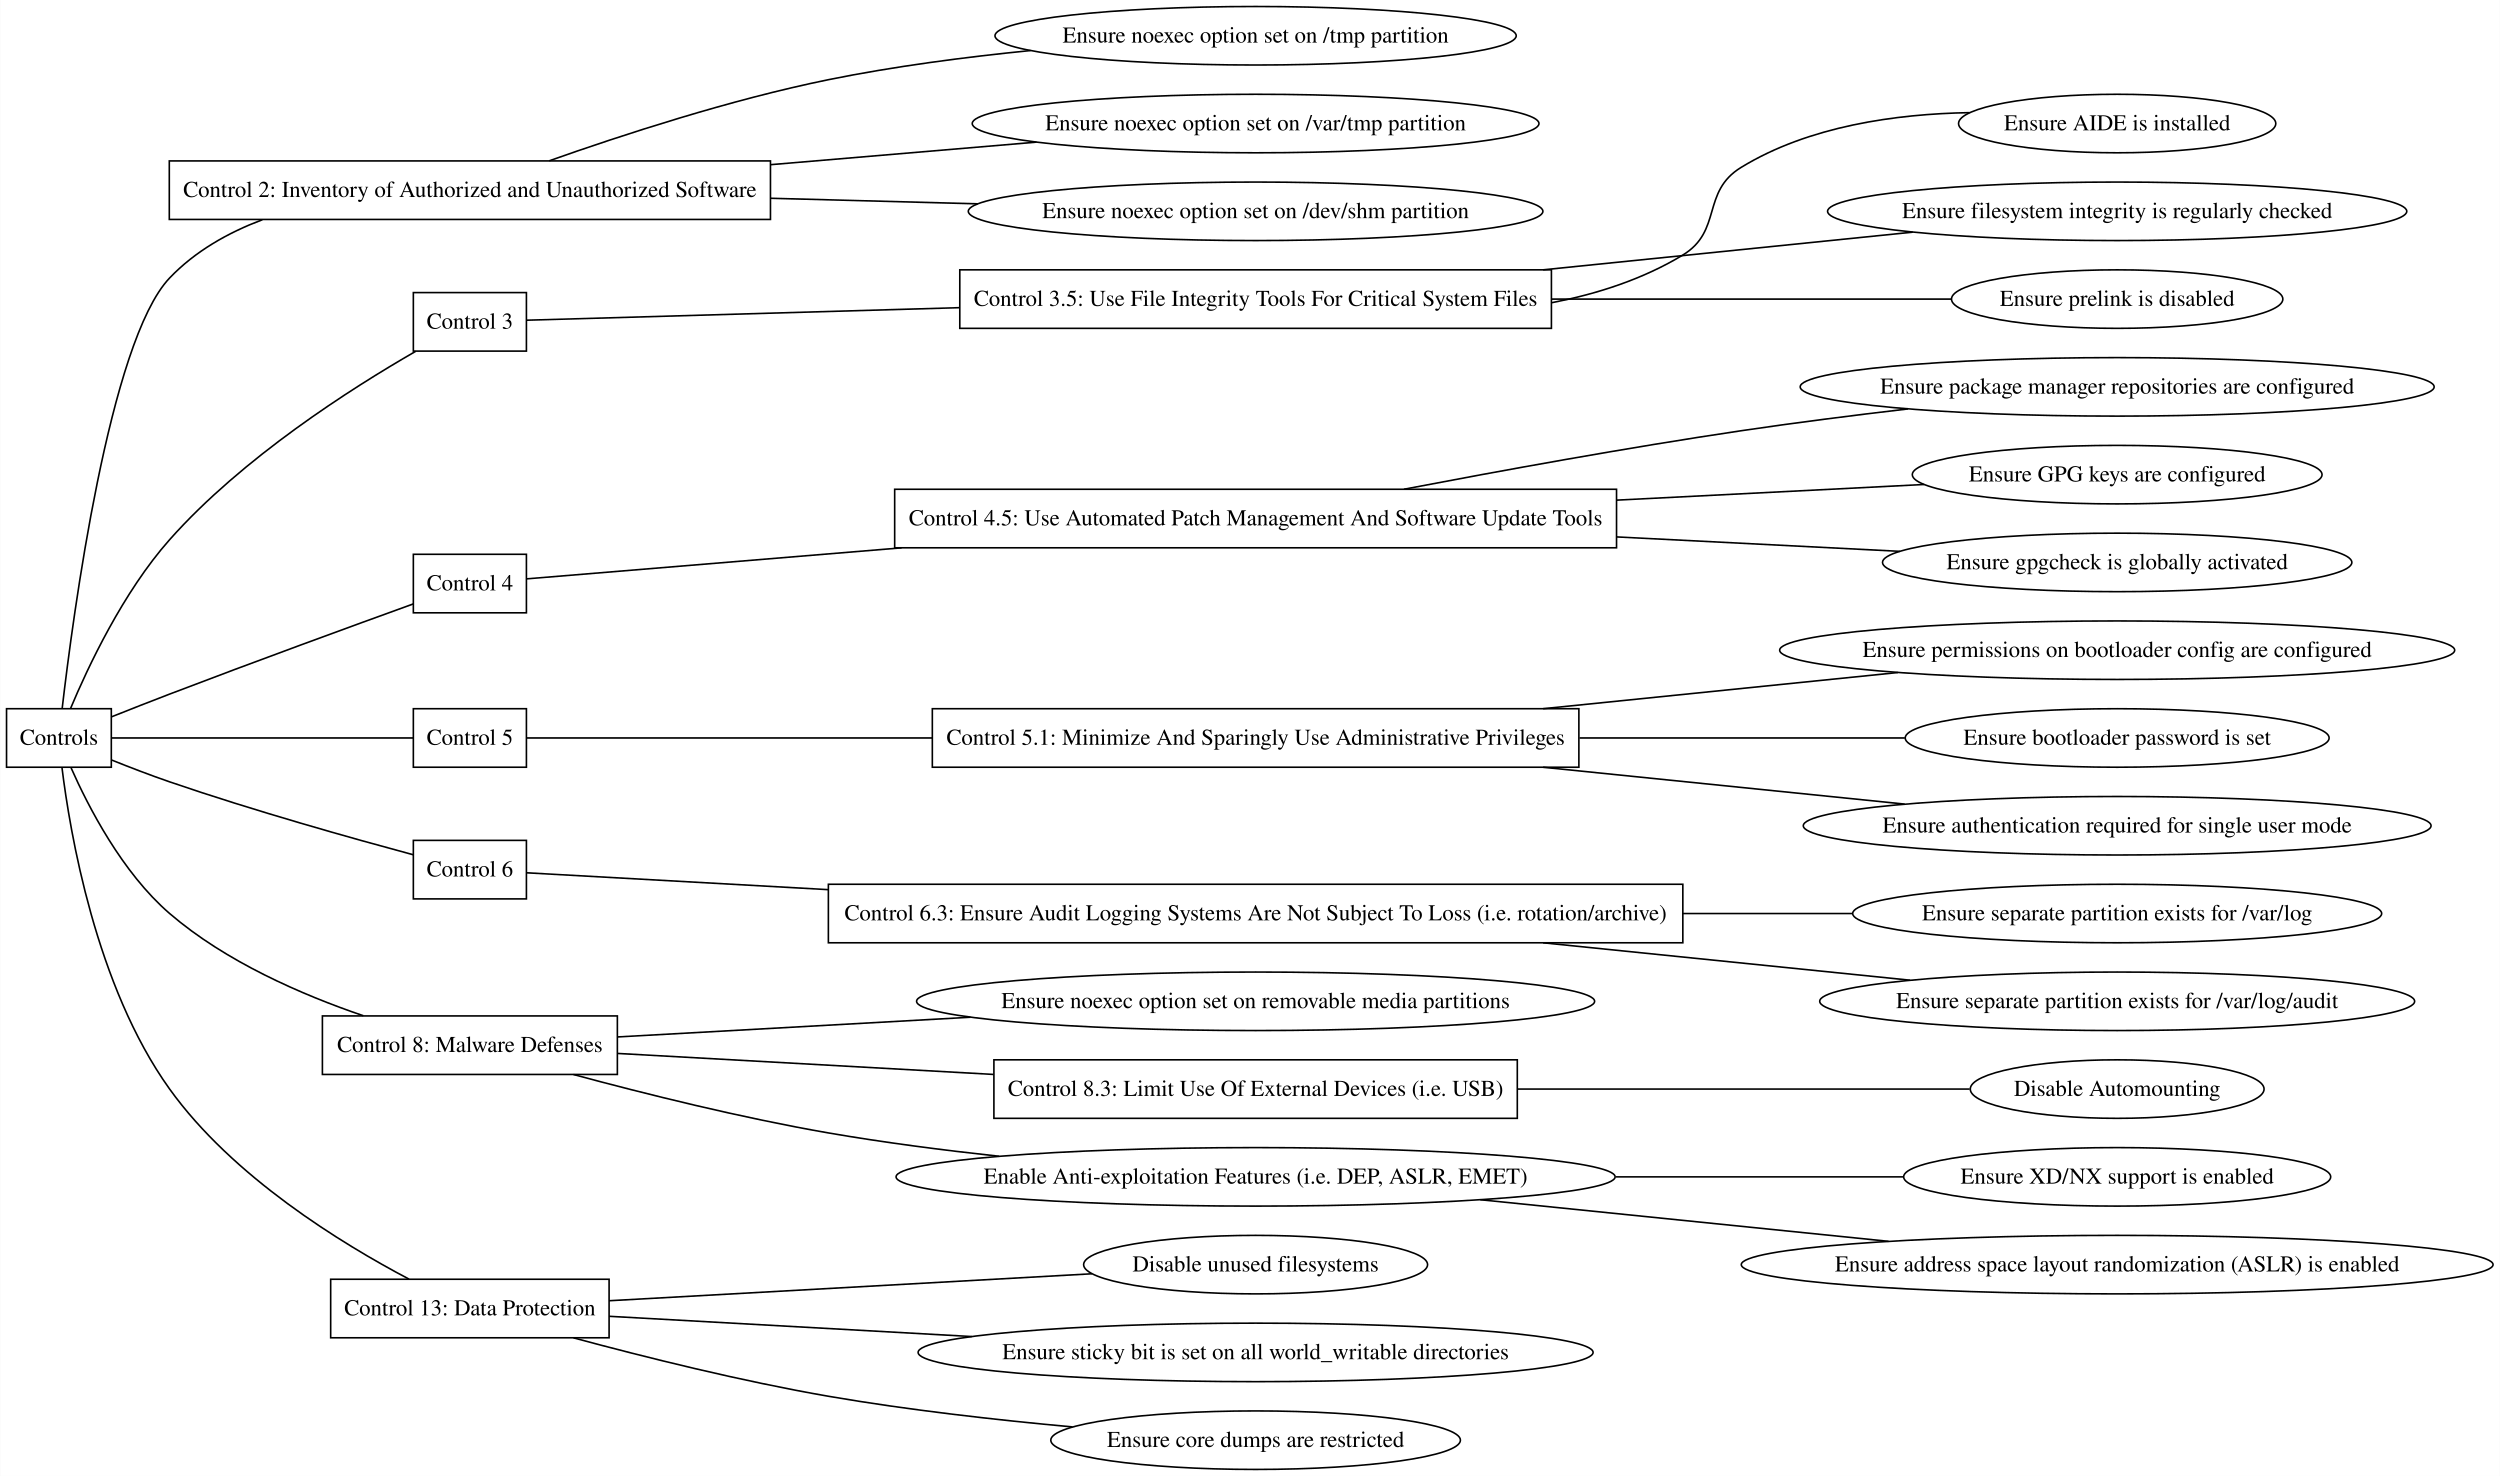
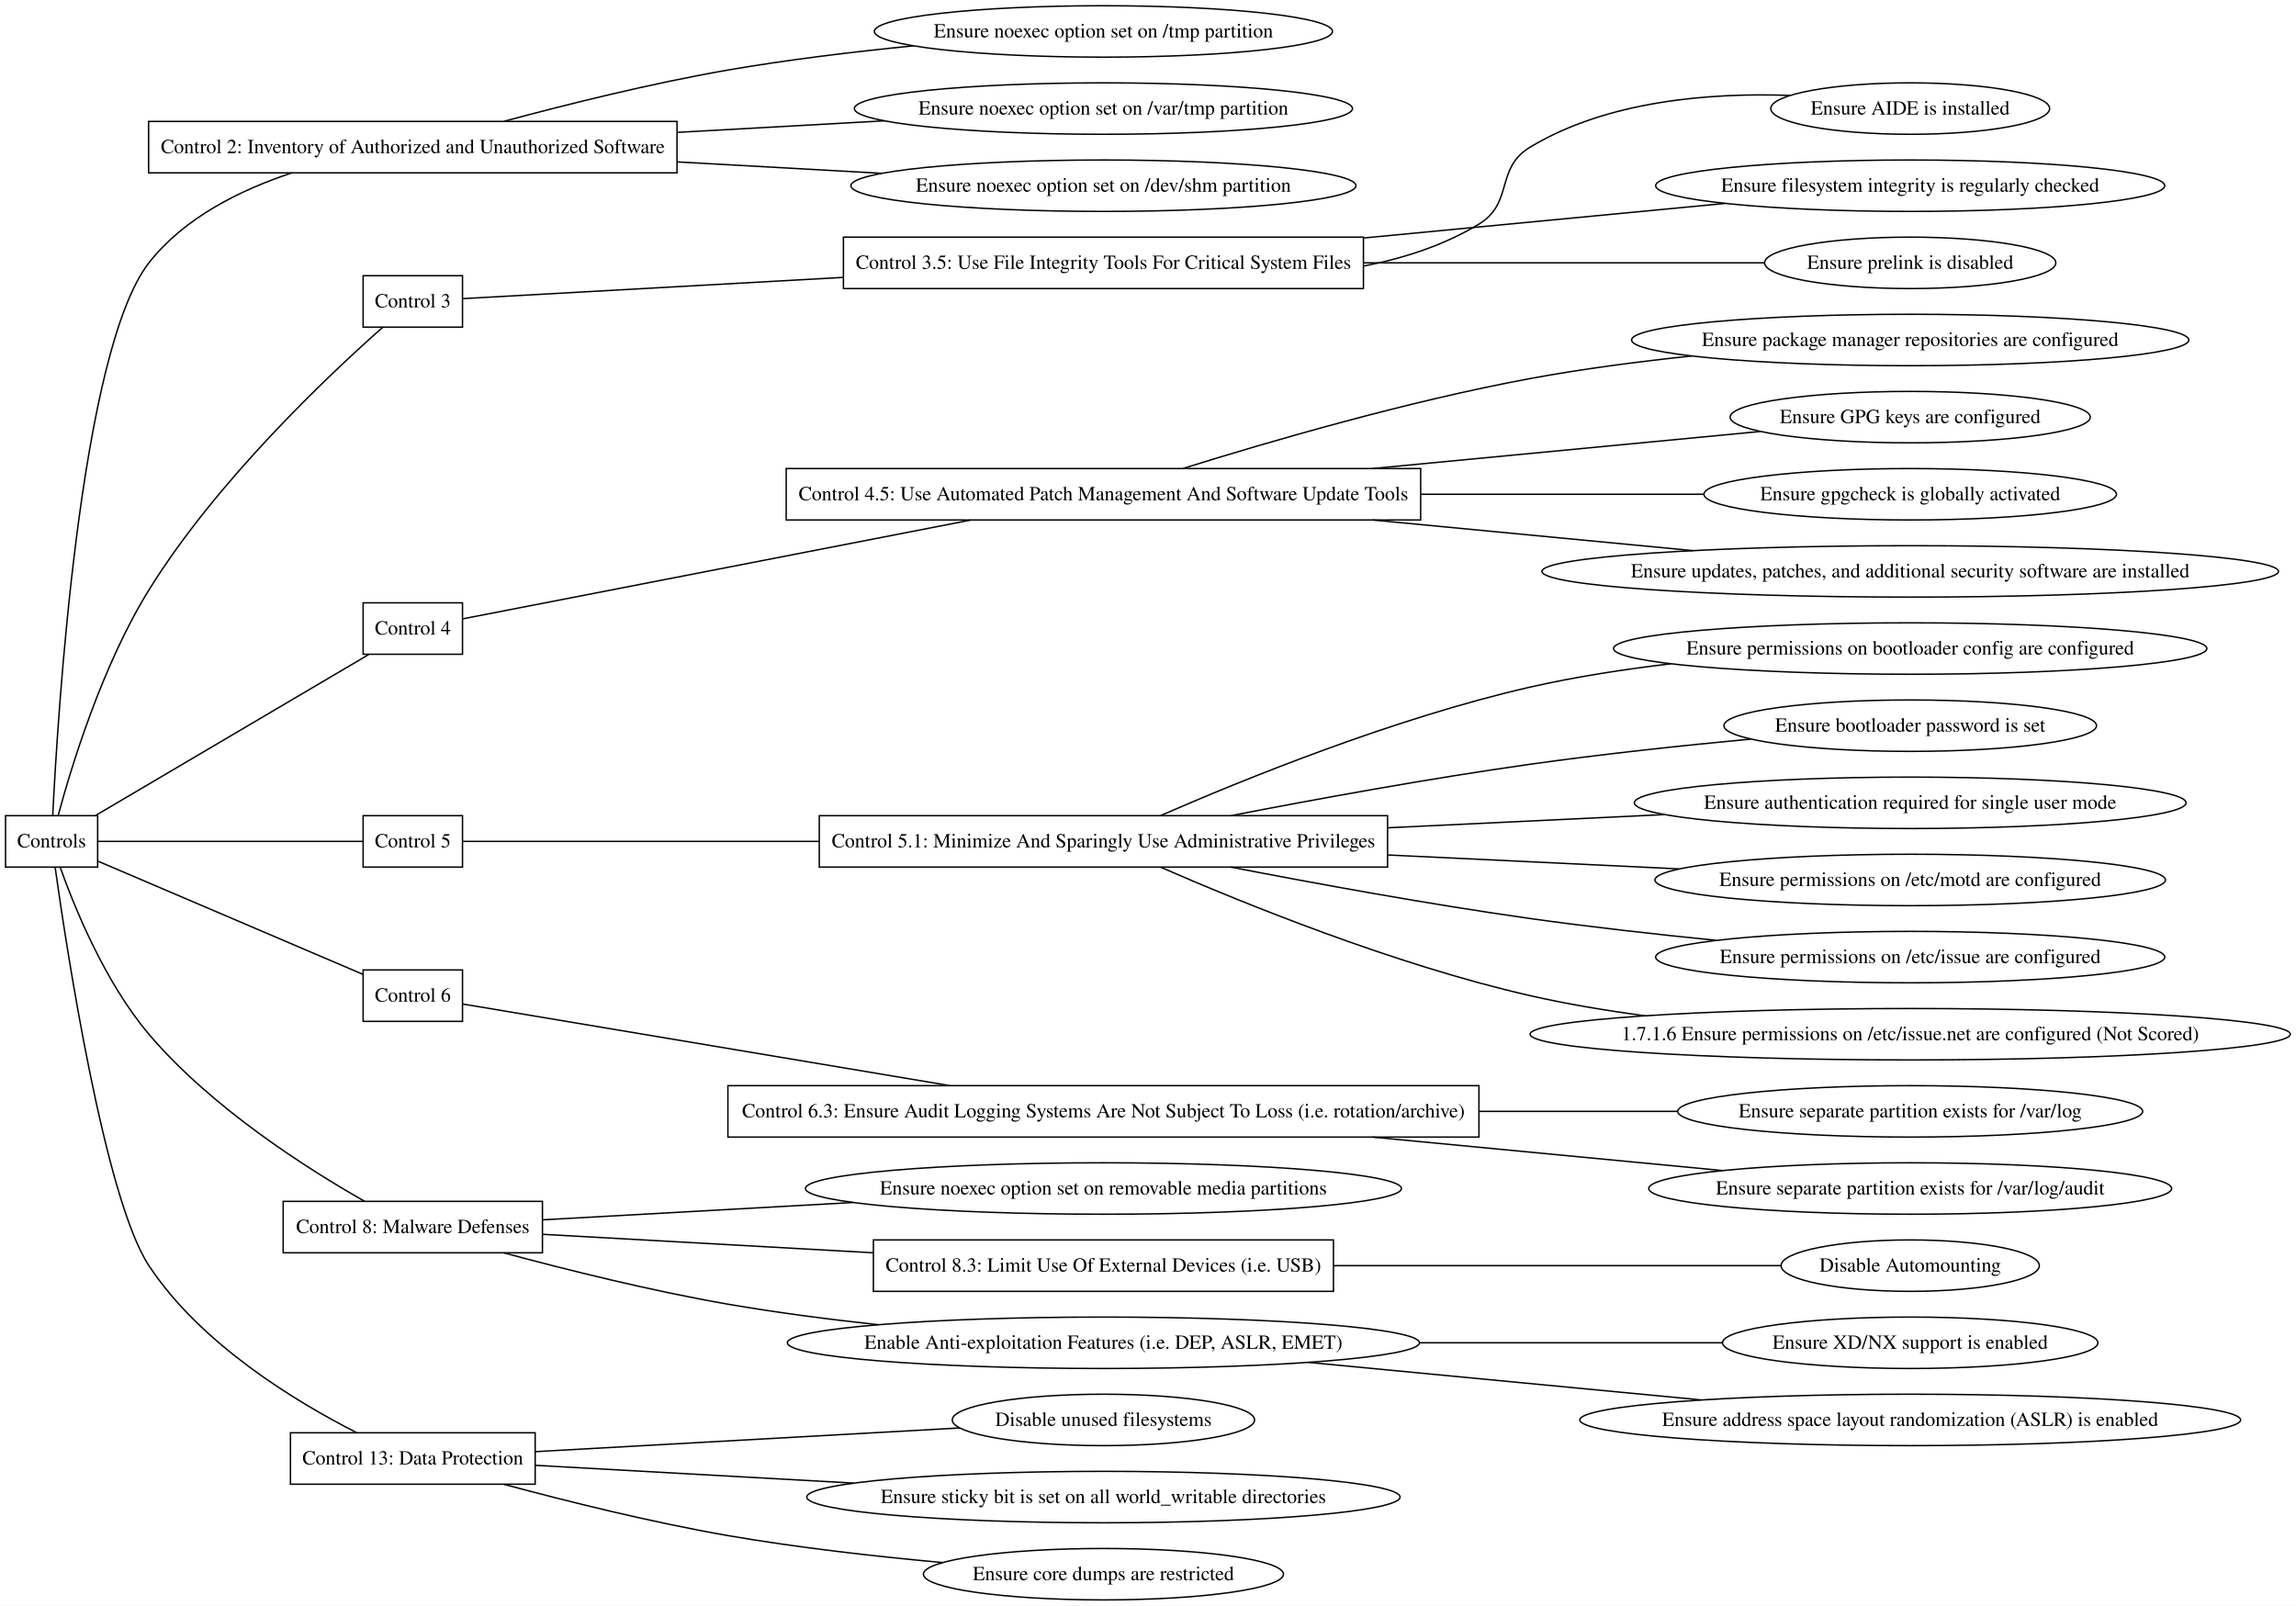
- <svg xmlns="http://www.w3.org/2000/svg" width="1538pt" height="908pt" viewBox="0.00 0.00 1537.73 908.00">
-   <g id="graph0" class="graph" transform="scale(1 1) rotate(0) translate(4 904)">
-     <polygon fill="#ffffff" stroke="transparent" points="-4,4 -4,-904 1533.727,-904 1533.727,4 -4,4" />
+ <svg xmlns="http://www.w3.org/2000/svg" width="1607pt" height="1124pt" viewBox="0.00 0.00 1607.02 1124.00">
+   <g id="graph0" class="graph" transform="scale(1 1) rotate(0) translate(4 1120)">
+     <polygon fill="#ffffff" stroke="transparent" points="-4,4 -4,-1120 1603.015,-1120 1603.015,4 -4,4" />
    <g id="node1" class="node">
-       <polygon fill="none" stroke="#000000" points="64.342,-468 -.114,-468 -.114,-432 64.342,-432 64.342,-468" />
-       <text text-anchor="middle" x="32.114" y="-445.8" font-family="Times,serif" font-size="14.00" fill="#000000">Controls</text>
+       <polygon fill="none" stroke="#000000" points="64.342,-549 -.114,-549 -.114,-513 64.342,-513 64.342,-549" />
+       <text text-anchor="middle" x="32.114" y="-526.8" font-family="Times,serif" font-size="14.00" fill="#000000">Controls</text>
    </g>
    <g id="node2" class="node">
-       <polygon fill="none" stroke="#000000" points="469.855,-805 100.018,-805 100.018,-769 469.855,-769 469.855,-805" />
-       <text text-anchor="middle" x="284.937" y="-782.8" font-family="Times,serif" font-size="14.00" fill="#000000">Control 2: Inventory of Authorized and Unauthorized Software</text>
+       <polygon fill="none" stroke="#000000" points="469.855,-1035 100.018,-1035 100.018,-999 469.855,-999 469.855,-1035" />
+       <text text-anchor="middle" x="284.937" y="-1012.8" font-family="Times,serif" font-size="14.00" fill="#000000">Control 2: Inventory of Authorized and Unauthorized Software</text>
    </g>
    <g id="edge1" class="edge">
-       <path fill="none" stroke="#000000" d="M34.137,-468.37C40.707,-524.794 63.187,-694.129 100.228,-733 115.785,-749.326 135.98,-760.797 157.285,-768.838" />
+       <path fill="none" stroke="#000000" d="M32.915,-549.105C36.363,-619.499 52.013,-874.141 100.228,-936 124.767,-967.484 164.079,-986.99 200.141,-998.943" />
    </g>
    <g id="node6" class="node">
-       <polygon fill="none" stroke="#000000" points="319.716,-724 250.157,-724 250.157,-688 319.716,-688 319.716,-724" />
-       <text text-anchor="middle" x="284.937" y="-701.8" font-family="Times,serif" font-size="14.00" fill="#000000">Control 3</text>
+       <polygon fill="none" stroke="#000000" points="319.716,-927 250.157,-927 250.157,-891 319.716,-891 319.716,-927" />
+       <text text-anchor="middle" x="284.937" y="-904.8" font-family="Times,serif" font-size="14.00" fill="#000000">Control 3</text>
    </g>
    <g id="edge5" class="edge">
-       <path fill="none" stroke="#000000" d="M39.245,-468.084C49.825,-493.344 71.555,-539.714 100.228,-572 144.949,-622.358 211.728,-664.925 251.548,-687.842" />
+       <path fill="none" stroke="#000000" d="M36.75,-549.251C45.68,-582.395 67.339,-653.953 100.228,-707 147.804,-783.737 226.505,-857.838 263.922,-890.945" />
    </g>
    <g id="node11" class="node">
-       <polygon fill="none" stroke="#000000" points="319.716,-563 250.157,-563 250.157,-527 319.716,-527 319.716,-563" />
-       <text text-anchor="middle" x="284.937" y="-540.8" font-family="Times,serif" font-size="14.00" fill="#000000">Control 4</text>
+       <polygon fill="none" stroke="#000000" points="319.716,-698 250.157,-698 250.157,-662 319.716,-662 319.716,-698" />
+       <text text-anchor="middle" x="284.937" y="-675.8" font-family="Times,serif" font-size="14.00" fill="#000000">Control 4</text>
    </g>
    <g id="edge10" class="edge">
-       <path fill="none" stroke="#000000" d="M64.274,-462.936C75.612,-467.447 88.464,-472.504 100.228,-477 152.256,-496.886 212.913,-519.016 250.117,-532.471" />
-     </g>
-     <g id="node16" class="node">
-       <polygon fill="none" stroke="#000000" points="319.716,-468 250.157,-468 250.157,-432 319.716,-432 319.716,-468" />
-       <text text-anchor="middle" x="284.937" y="-445.8" font-family="Times,serif" font-size="14.00" fill="#000000">Control 5</text>
-     </g>
-     <g id="edge15" class="edge">
-       <path fill="none" stroke="#000000" d="M64.391,-450C112.048,-450 200.886,-450 250.016,-450" />
-     </g>
-     <g id="node21" class="node">
-       <polygon fill="none" stroke="#000000" points="319.716,-387 250.157,-387 250.157,-351 319.716,-351 319.716,-387" />
-       <text text-anchor="middle" x="284.937" y="-364.8" font-family="Times,serif" font-size="14.00" fill="#000000">Control 6</text>
-     </g>
-     <g id="edge20" class="edge">
-       <path fill="none" stroke="#000000" d="M64.452,-436.469C75.693,-431.956 88.438,-427.05 100.228,-423 151.889,-405.252 212.904,-388.148 250.252,-378.104" />
+       <path fill="none" stroke="#000000" d="M62.862,-549.121C111.421,-577.74 205.335,-633.087 254.007,-661.772" />
+     </g>
+     <g id="node17" class="node">
+       <polygon fill="none" stroke="#000000" points="319.716,-549 250.157,-549 250.157,-513 319.716,-513 319.716,-549" />
+       <text text-anchor="middle" x="284.937" y="-526.8" font-family="Times,serif" font-size="14.00" fill="#000000">Control 5</text>
+     </g>
+     <g id="edge16" class="edge">
+       <path fill="none" stroke="#000000" d="M64.391,-531C112.048,-531 200.886,-531 250.016,-531" />
    </g>
    <g id="node25" class="node">
+       <polygon fill="none" stroke="#000000" points="319.716,-441 250.157,-441 250.157,-405 319.716,-405 319.716,-441" />
+       <text text-anchor="middle" x="284.937" y="-418.8" font-family="Times,serif" font-size="14.00" fill="#000000">Control 6</text>
+     </g>
+     <g id="edge24" class="edge">
+       <path fill="none" stroke="#000000" d="M64.391,-517.212C112.048,-496.854 200.886,-458.904 250.016,-437.917" />
+     </g>
+     <g id="node29" class="node">
      <polygon fill="none" stroke="#000000" points="375.668,-279 194.205,-279 194.205,-243 375.668,-243 375.668,-279" />
      <text text-anchor="middle" x="284.937" y="-256.8" font-family="Times,serif" font-size="14.00" fill="#000000">Control 8: Malware Defenses</text>
    </g>
-     <g id="edge24" class="edge">
-       <path fill="none" stroke="#000000" d="M39.604,-431.601C50.033,-408.013 70.994,-367.163 100.228,-342 134.595,-312.419 181.458,-292.038 219.38,-279.119" />
-     </g>
-     <g id="node32" class="node">
+     <g id="edge28" class="edge">
+       <path fill="none" stroke="#000000" d="M38.15,-512.814C47.933,-485.298 69.322,-432.436 100.228,-396 143.906,-344.506 211.027,-301.87 251.194,-279.036" />
+     </g>
+     <g id="node36" class="node">
      <polygon fill="none" stroke="#000000" points="370.578,-117 199.295,-117 199.295,-81 370.578,-81 370.578,-117" />
      <text text-anchor="middle" x="284.937" y="-94.8" font-family="Times,serif" font-size="14.00" fill="#000000">Control 13: Data Protection</text>
    </g>
-     <g id="edge31" class="edge">
-       <path fill="none" stroke="#000000" d="M33.991,-431.801C38.83,-392.35 54.715,-297.408 100.228,-234 138.906,-180.113 205.725,-139.082 247.51,-117.066" />
+     <g id="edge35" class="edge">
+       <path fill="none" stroke="#000000" d="M34.61,-512.659C42.661,-455.411 69.232,-281.047 100.228,-234 136.392,-179.106 202.995,-138.766 245.565,-117.105" />
    </g>
    <g id="node3" class="node">
-       <ellipse fill="none" stroke="#000000" cx="768.312" cy="-882" rx="160.331" ry="18" />
-       <text text-anchor="middle" x="768.312" y="-877.8" font-family="Times,serif" font-size="14.00" fill="#000000">Ensure noexec option set on /tmp partition</text>
+       <ellipse fill="none" stroke="#000000" cx="768.312" cy="-1098" rx="160.331" ry="18" />
+       <text text-anchor="middle" x="768.312" y="-1093.8" font-family="Times,serif" font-size="14.00" fill="#000000">Ensure noexec option set on /tmp partition</text>
    </g>
    <g id="edge2" class="edge">
-       <path fill="none" stroke="#000000" d="M333.744,-805.075C377.998,-820.729 445.335,-842.734 505.646,-855 545.626,-863.132 589.555,-868.873 629.855,-872.902" />
+       <path fill="none" stroke="#000000" d="M348.672,-1035.06C392.493,-1046.867 452.198,-1061.76 505.646,-1071 547.543,-1078.243 593.559,-1083.782 635.211,-1087.901" />
    </g>
    <g id="node4" class="node">
-       <ellipse fill="none" stroke="#000000" cx="768.312" cy="-828" rx="174.329" ry="18" />
-       <text text-anchor="middle" x="768.312" y="-823.8" font-family="Times,serif" font-size="14.00" fill="#000000">Ensure noexec option set on /var/tmp partition</text>
+       <ellipse fill="none" stroke="#000000" cx="768.312" cy="-1044" rx="174.329" ry="18" />
+       <text text-anchor="middle" x="768.312" y="-1039.8" font-family="Times,serif" font-size="14.00" fill="#000000">Ensure noexec option set on /var/tmp partition</text>
    </g>
    <g id="edge3" class="edge">
-       <path fill="none" stroke="#000000" d="M469.749,-802.676C524.252,-807.299 582.847,-812.269 633.57,-816.571" />
+       <path fill="none" stroke="#000000" d="M469.749,-1027.323C517.723,-1030.003 568.866,-1032.86 615.021,-1035.438" />
    </g>
    <g id="node5" class="node">
-       <ellipse fill="none" stroke="#000000" cx="768.312" cy="-774" rx="176.751" ry="18" />
-       <text text-anchor="middle" x="768.312" y="-769.8" font-family="Times,serif" font-size="14.00" fill="#000000">Ensure noexec option set on /dev/shm partition</text>
+       <ellipse fill="none" stroke="#000000" cx="768.312" cy="-990" rx="176.751" ry="18" />
+       <text text-anchor="middle" x="768.312" y="-985.8" font-family="Times,serif" font-size="14.00" fill="#000000">Ensure noexec option set on /dev/shm partition</text>
    </g>
    <g id="edge4" class="edge">
-       <path fill="none" stroke="#000000" d="M469.749,-782.03C511.726,-780.901 556.13,-779.707 597.495,-778.594" />
+       <path fill="none" stroke="#000000" d="M469.749,-1006.677C517.056,-1004.034 567.446,-1001.22 613.095,-998.67" />
    </g>
    <g id="node7" class="node">
-       <polygon fill="none" stroke="#000000" points="950.295,-738 586.328,-738 586.328,-702 950.295,-702 950.295,-738" />
-       <text text-anchor="middle" x="768.312" y="-715.8" font-family="Times,serif" font-size="14.00" fill="#000000">Control 3.5: Use File Integrity Tools For Critical System Files</text>
+       <polygon fill="none" stroke="#000000" points="950.295,-954 586.328,-954 586.328,-918 950.295,-918 950.295,-954" />
+       <text text-anchor="middle" x="768.312" y="-931.8" font-family="Times,serif" font-size="14.00" fill="#000000">Control 3.5: Use File Integrity Tools For Critical System Files</text>
    </g>
    <g id="edge6" class="edge">
-       <path fill="none" stroke="#000000" d="M319.7,-707.007C375.225,-708.615 487.708,-711.873 586.144,-714.724" />
+       <path fill="none" stroke="#000000" d="M319.7,-910.942C375.225,-914.043 487.708,-920.326 586.144,-925.825" />
    </g>
    <g id="node8" class="node">
-       <ellipse fill="none" stroke="#000000" cx="1298.352" cy="-828" rx="97.589" ry="18" />
-       <text text-anchor="middle" x="1298.352" y="-823.8" font-family="Times,serif" font-size="14.00" fill="#000000">Ensure AIDE is installed</text>
+       <ellipse fill="none" stroke="#000000" cx="1332.996" cy="-1044" rx="97.589" ry="18" />
+       <text text-anchor="middle" x="1332.996" y="-1039.8" font-family="Times,serif" font-size="14.00" fill="#000000">Ensure AIDE is installed</text>
    </g>
    <g id="edge7" class="edge">
-       <path fill="none" stroke="#000000" d="M950.63,-717.797C978.907,-723.246 1006.736,-732.383 1030.977,-747 1055.679,-761.894 1042.379,-785.936 1066.977,-801 1108.536,-826.45 1162.235,-833.924 1207.438,-834.705" />
+       <path fill="none" stroke="#000000" d="M950.63,-933.797C978.907,-939.246 1006.736,-948.383 1030.977,-963 1055.679,-977.894 1042.267,-1002.121 1066.977,-1017 1121.262,-1049.685 1193.288,-1055.191 1248.702,-1053.209" />
    </g>
    <g id="node9" class="node">
-       <ellipse fill="none" stroke="#000000" cx="1298.352" cy="-774" rx="178.163" ry="18" />
-       <text text-anchor="middle" x="1298.352" y="-769.8" font-family="Times,serif" font-size="14.00" fill="#000000">Ensure filesystem integrity is regularly checked</text>
+       <ellipse fill="none" stroke="#000000" cx="1332.996" cy="-990" rx="178.163" ry="18" />
+       <text text-anchor="middle" x="1332.996" y="-985.8" font-family="Times,serif" font-size="14.00" fill="#000000">Ensure filesystem integrity is regularly checked</text>
    </g>
    <g id="edge8" class="edge">
-       <path fill="none" stroke="#000000" d="M945.176,-738.019C1019.686,-745.61 1104.688,-754.27 1172.628,-761.191" />
+       <path fill="none" stroke="#000000" d="M950.479,-953.42C1032.832,-961.296 1128.249,-970.42 1203.184,-977.586" />
    </g>
    <g id="node10" class="node">
-       <ellipse fill="none" stroke="#000000" cx="1298.352" cy="-720" rx="101.931" ry="18" />
-       <text text-anchor="middle" x="1298.352" y="-715.8" font-family="Times,serif" font-size="14.00" fill="#000000">Ensure prelink is disabled</text>
+       <ellipse fill="none" stroke="#000000" cx="1332.996" cy="-936" rx="101.931" ry="18" />
+       <text text-anchor="middle" x="1332.996" y="-931.8" font-family="Times,serif" font-size="14.00" fill="#000000">Ensure prelink is disabled</text>
    </g>
    <g id="edge9" class="edge">
-       <path fill="none" stroke="#000000" d="M950.351,-720C1032.582,-720 1126.669,-720 1196.262,-720" />
+       <path fill="none" stroke="#000000" d="M950.479,-936C1043.469,-936 1153.115,-936 1231.122,-936" />
    </g>
    <g id="node12" class="node">
-       <polygon fill="none" stroke="#000000" points="990.357,-603 546.266,-603 546.266,-567 990.357,-567 990.357,-603" />
-       <text text-anchor="middle" x="768.312" y="-580.8" font-family="Times,serif" font-size="14.00" fill="#000000">Control 4.5: Use Automated Patch Management And Software Update Tools</text>
+       <polygon fill="none" stroke="#000000" points="990.357,-792 546.266,-792 546.266,-756 990.357,-756 990.357,-792" />
+       <text text-anchor="middle" x="768.312" y="-769.8" font-family="Times,serif" font-size="14.00" fill="#000000">Control 4.5: Use Automated Patch Management And Software Update Tools</text>
    </g>
    <g id="edge11" class="edge">
-       <path fill="none" stroke="#000000" d="M319.7,-547.877C368.622,-551.925 461.763,-559.633 550.553,-566.98" />
+       <path fill="none" stroke="#000000" d="M319.7,-686.76C393.3,-701.073 566.978,-734.847 675.362,-755.924" />
    </g>
    <g id="node13" class="node">
-       <ellipse fill="none" stroke="#000000" cx="1298.352" cy="-666" rx="195.007" ry="18" />
-       <text text-anchor="middle" x="1298.352" y="-661.8" font-family="Times,serif" font-size="14.00" fill="#000000">Ensure package manager repositories are configured</text>
+       <ellipse fill="none" stroke="#000000" cx="1332.996" cy="-882" rx="195.007" ry="18" />
+       <text text-anchor="middle" x="1332.996" y="-877.8" font-family="Times,serif" font-size="14.00" fill="#000000">Ensure package manager repositories are configured</text>
    </g>
    <g id="edge12" class="edge">
-       <path fill="none" stroke="#000000" d="M859.567,-603.032C918.58,-614.313 997.137,-628.622 1066.977,-639 1100.18,-643.934 1136.174,-648.506 1169.66,-652.434" />
+       <path fill="none" stroke="#000000" d="M824.103,-792.079C883.63,-810.671 981,-839.089 1066.977,-855 1103.38,-861.737 1142.919,-866.896 1180.106,-870.808" />
    </g>
    <g id="node14" class="node">
-       <ellipse fill="none" stroke="#000000" cx="1298.352" cy="-612" rx="126.052" ry="18" />
-       <text text-anchor="middle" x="1298.352" y="-607.8" font-family="Times,serif" font-size="14.00" fill="#000000">Ensure GPG keys are configured</text>
+       <ellipse fill="none" stroke="#000000" cx="1332.996" cy="-828" rx="126.052" ry="18" />
+       <text text-anchor="middle" x="1332.996" y="-823.8" font-family="Times,serif" font-size="14.00" fill="#000000">Ensure GPG keys are configured</text>
    </g>
    <g id="edge13" class="edge">
-       <path fill="none" stroke="#000000" d="M990.409,-596.313C1055.329,-599.62 1123.779,-603.107 1179.614,-605.952" />
+       <path fill="none" stroke="#000000" d="M956.736,-792.019C1047.181,-800.668 1152.138,-810.705 1228.183,-817.977" />
    </g>
    <g id="node15" class="node">
-       <ellipse fill="none" stroke="#000000" cx="1298.352" cy="-558" rx="144.376" ry="18" />
-       <text text-anchor="middle" x="1298.352" y="-553.8" font-family="Times,serif" font-size="14.00" fill="#000000">Ensure gpgcheck is globally activated</text>
+       <ellipse fill="none" stroke="#000000" cx="1332.996" cy="-774" rx="144.376" ry="18" />
+       <text text-anchor="middle" x="1332.996" y="-769.8" font-family="Times,serif" font-size="14.00" fill="#000000">Ensure gpgcheck is globally activated</text>
    </g>
    <g id="edge14" class="edge">
-       <path fill="none" stroke="#000000" d="M990.409,-573.687C1049.659,-570.668 1111.85,-567.5 1164.707,-564.808" />
-     </g>
-     <g id="node17" class="node">
-       <polygon fill="none" stroke="#000000" points="967.188,-468 569.436,-468 569.436,-432 967.188,-432 967.188,-468" />
-       <text text-anchor="middle" x="768.312" y="-445.8" font-family="Times,serif" font-size="14.00" fill="#000000">Control 5.1: Minimize And Sparingly Use Administrative Privileges</text>
-     </g>
-     <g id="edge16" class="edge">
-       <path fill="none" stroke="#000000" d="M319.7,-450C372.086,-450 475.172,-450 569.328,-450" />
+       <path fill="none" stroke="#000000" d="M990.679,-774C1057.19,-774 1128.355,-774 1188.475,-774" />
+     </g>
+     <g id="node16" class="node">
+       <ellipse fill="none" stroke="#000000" cx="1332.996" cy="-720" rx="257.775" ry="18" />
+       <text text-anchor="middle" x="1332.996" y="-715.8" font-family="Times,serif" font-size="14.00" fill="#000000">Ensure updates, patches, and additional security software are installed</text>
+     </g>
+     <g id="edge15" class="edge">
+       <path fill="none" stroke="#000000" d="M956.736,-755.981C1029.541,-749.019 1111.749,-741.158 1180.711,-734.563" />
    </g>
    <g id="node18" class="node">
-       <ellipse fill="none" stroke="#000000" cx="1298.352" cy="-504" rx="207.638" ry="18" />
-       <text text-anchor="middle" x="1298.352" y="-499.8" font-family="Times,serif" font-size="14.00" fill="#000000">Ensure permissions on bootloader config are configured</text>
+       <polygon fill="none" stroke="#000000" points="967.188,-549 569.436,-549 569.436,-513 967.188,-513 967.188,-549" />
+       <text text-anchor="middle" x="768.312" y="-526.8" font-family="Times,serif" font-size="14.00" fill="#000000">Control 5.1: Minimize And Sparingly Use Administrative Privileges</text>
    </g>
    <g id="edge17" class="edge">
-       <path fill="none" stroke="#000000" d="M945.176,-468.019C1016.374,-475.272 1097.153,-483.502 1163.47,-490.258" />
+       <path fill="none" stroke="#000000" d="M319.7,-531C372.086,-531 475.172,-531 569.328,-531" />
    </g>
    <g id="node19" class="node">
-       <ellipse fill="none" stroke="#000000" cx="1298.352" cy="-450" rx="130.405" ry="18" />
-       <text text-anchor="middle" x="1298.352" y="-445.8" font-family="Times,serif" font-size="14.00" fill="#000000">Ensure bootloader password is set</text>
+       <ellipse fill="none" stroke="#000000" cx="1332.996" cy="-666" rx="207.638" ry="18" />
+       <text text-anchor="middle" x="1332.996" y="-661.8" font-family="Times,serif" font-size="14.00" fill="#000000">Ensure permissions on bootloader config are configured</text>
    </g>
    <g id="edge18" class="edge">
-       <path fill="none" stroke="#000000" d="M967.564,-450C1034.507,-450 1107.425,-450 1167.722,-450" />
+       <path fill="none" stroke="#000000" d="M808.421,-549.103C864.874,-573.743 971.555,-617.254 1066.977,-639 1098.547,-646.194 1132.661,-651.473 1165.59,-655.345" />
    </g>
    <g id="node20" class="node">
-       <ellipse fill="none" stroke="#000000" cx="1298.352" cy="-396" rx="193.105" ry="18" />
-       <text text-anchor="middle" x="1298.352" y="-391.8" font-family="Times,serif" font-size="14.00" fill="#000000">Ensure authentication required for single user mode</text>
+       <ellipse fill="none" stroke="#000000" cx="1332.996" cy="-612" rx="130.405" ry="18" />
+       <text text-anchor="middle" x="1332.996" y="-607.8" font-family="Times,serif" font-size="14.00" fill="#000000">Ensure bootloader password is set</text>
    </g>
    <g id="edge19" class="edge">
-       <path fill="none" stroke="#000000" d="M945.176,-431.981C1017.88,-424.574 1100.573,-416.15 1167.657,-409.315" />
+       <path fill="none" stroke="#000000" d="M857.542,-549.007C916.748,-560.491 996.278,-575.036 1066.977,-585 1117.541,-592.126 1173.767,-598.113 1221.454,-602.625" />
+     </g>
+     <g id="node21" class="node">
+       <ellipse fill="none" stroke="#000000" cx="1332.996" cy="-558" rx="193.105" ry="18" />
+       <text text-anchor="middle" x="1332.996" y="-553.8" font-family="Times,serif" font-size="14.00" fill="#000000">Ensure authentication required for single user mode</text>
+     </g>
+     <g id="edge20" class="edge">
+       <path fill="none" stroke="#000000" d="M967.398,-540.519C1030.587,-543.54 1099.886,-546.854 1160.999,-549.776" />
    </g>
    <g id="node22" class="node">
+       <ellipse fill="none" stroke="#000000" cx="1332.996" cy="-504" rx="178.665" ry="18" />
+       <text text-anchor="middle" x="1332.996" y="-499.8" font-family="Times,serif" font-size="14.00" fill="#000000">Ensure permissions on /etc/motd are configured</text>
+     </g>
+     <g id="edge21" class="edge">
+       <path fill="none" stroke="#000000" d="M967.398,-521.481C1034.08,-518.293 1107.566,-514.779 1171.056,-511.743" />
+     </g>
+     <g id="node23" class="node">
+       <ellipse fill="none" stroke="#000000" cx="1332.996" cy="-450" rx="178.18" ry="18" />
+       <text text-anchor="middle" x="1332.996" y="-445.8" font-family="Times,serif" font-size="14.00" fill="#000000">Ensure permissions on /etc/issue are configured</text>
+     </g>
+     <g id="edge22" class="edge">
+       <path fill="none" stroke="#000000" d="M857.542,-512.993C916.748,-501.509 996.278,-486.964 1066.977,-477 1109.267,-471.04 1155.517,-465.877 1197.42,-461.707" />
+     </g>
+     <g id="node24" class="node">
+       <ellipse fill="none" stroke="#000000" cx="1332.996" cy="-396" rx="266.038" ry="18" />
+       <text text-anchor="middle" x="1332.996" y="-391.8" font-family="Times,serif" font-size="14.00" fill="#000000">1.7.1.6 Ensure permissions on /etc/issue.net are configured (Not Scored)</text>
+     </g>
+     <g id="edge23" class="edge">
+       <path fill="none" stroke="#000000" d="M808.421,-512.897C864.874,-488.257 971.555,-444.746 1066.977,-423 1092.776,-417.121 1120.274,-412.521 1147.437,-408.923" />
+     </g>
+     <g id="node26" class="node">
      <polygon fill="none" stroke="#000000" points="1031.144,-360 505.479,-360 505.479,-324 1031.144,-324 1031.144,-360" />
      <text text-anchor="middle" x="768.312" y="-337.8" font-family="Times,serif" font-size="14.00" fill="#000000">Control 6.3: Ensure Audit Logging Systems Are Not Subject To Loss (i.e. rotation/archive)</text>
    </g>
-     <g id="edge21" class="edge">
-       <path fill="none" stroke="#000000" d="M319.7,-367.058C360.396,-364.785 431.691,-360.803 505.627,-356.673" />
-     </g>
-     <g id="node23" class="node">
-       <ellipse fill="none" stroke="#000000" cx="1298.352" cy="-342" rx="162.718" ry="18" />
-       <text text-anchor="middle" x="1298.352" y="-337.8" font-family="Times,serif" font-size="14.00" fill="#000000">Ensure separate partition exists for /var/log</text>
-     </g>
-     <g id="edge22" class="edge">
-       <path fill="none" stroke="#000000" d="M1031.003,-342C1066.666,-342 1102.386,-342 1135.578,-342" />
-     </g>
-     <g id="node24" class="node">
-       <ellipse fill="none" stroke="#000000" cx="1298.352" cy="-288" rx="182.998" ry="18" />
-       <text text-anchor="middle" x="1298.352" y="-283.8" font-family="Times,serif" font-size="14.00" fill="#000000">Ensure separate partition exists for /var/log/audit</text>
-     </g>
-     <g id="edge23" class="edge">
-       <path fill="none" stroke="#000000" d="M945.176,-323.981C1019.084,-316.452 1103.315,-307.87 1170.977,-300.977" />
-     </g>
-     <g id="node26" class="node">
+     <g id="edge25" class="edge">
+       <path fill="none" stroke="#000000" d="M319.7,-417.175C390.053,-405.385 551.849,-378.273 660.65,-360.041" />
+     </g>
+     <g id="node27" class="node">
+       <ellipse fill="none" stroke="#000000" cx="1332.996" cy="-342" rx="162.718" ry="18" />
+       <text text-anchor="middle" x="1332.996" y="-337.8" font-family="Times,serif" font-size="14.00" fill="#000000">Ensure separate partition exists for /var/log</text>
+     </g>
+     <g id="edge26" class="edge">
+       <path fill="none" stroke="#000000" d="M1031.229,-342C1078.568,-342 1126.638,-342 1170.083,-342" />
+     </g>
+     <g id="node28" class="node">
+       <ellipse fill="none" stroke="#000000" cx="1332.996" cy="-288" rx="182.998" ry="18" />
+       <text text-anchor="middle" x="1332.996" y="-283.8" font-family="Times,serif" font-size="14.00" fill="#000000">Ensure separate partition exists for /var/log/audit</text>
+     </g>
+     <g id="edge27" class="edge">
+       <path fill="none" stroke="#000000" d="M956.736,-323.981C1037.078,-316.298 1128.871,-307.52 1201.678,-300.558" />
+     </g>
+     <g id="node30" class="node">
      <ellipse fill="none" stroke="#000000" cx="768.312" cy="-288" rx="208.565" ry="18" />
      <text text-anchor="middle" x="768.312" y="-283.8" font-family="Times,serif" font-size="14.00" fill="#000000">Ensure noexec option set on removable media partitions</text>
    </g>
-     <g id="edge25" class="edge">
+     <g id="edge29" class="edge">
      <path fill="none" stroke="#000000" d="M375.572,-266.063C436.67,-269.475 519.264,-274.089 592.945,-278.204" />
    </g>
-     <g id="node27" class="node">
+     <g id="node31" class="node">
      <polygon fill="none" stroke="#000000" points="929.309,-252 607.314,-252 607.314,-216 929.309,-216 929.309,-252" />
      <text text-anchor="middle" x="768.312" y="-229.8" font-family="Times,serif" font-size="14.00" fill="#000000">Control 8.3: Limit Use Of External Devices (i.e. USB)</text>
    </g>
-     <g id="edge26" class="edge">
+     <g id="edge30" class="edge">
      <path fill="none" stroke="#000000" d="M375.572,-255.937C440.634,-252.303 530.071,-247.307 607.164,-243.001" />
    </g>
-     <g id="node29" class="node">
+     <g id="node33" class="node">
      <ellipse fill="none" stroke="#000000" cx="768.312" cy="-180" rx="221.188" ry="18" />
      <text text-anchor="middle" x="768.312" y="-175.8" font-family="Times,serif" font-size="14.00" fill="#000000">Enable Anti-exploitation Features (i.e. DEP, ASLR, EMET)</text>
    </g>
-     <g id="edge28" class="edge">
+     <g id="edge32" class="edge">
      <path fill="none" stroke="#000000" d="M348.672,-242.94C392.493,-231.133 452.198,-216.24 505.646,-207 539.412,-201.162 575.854,-196.432 610.53,-192.66" />
    </g>
-     <g id="node28" class="node">
-       <ellipse fill="none" stroke="#000000" cx="1298.352" cy="-234" rx="90.373" ry="18" />
-       <text text-anchor="middle" x="1298.352" y="-229.8" font-family="Times,serif" font-size="14.00" fill="#000000">Disable Automounting</text>
-     </g>
-     <g id="edge27" class="edge">
-       <path fill="none" stroke="#000000" d="M929.5,-234C1020.719,-234 1131.433,-234 1207.62,-234" />
-     </g>
-     <g id="node30" class="node">
-       <ellipse fill="none" stroke="#000000" cx="1298.352" cy="-180" rx="131.374" ry="18" />
-       <text text-anchor="middle" x="1298.352" y="-175.8" font-family="Times,serif" font-size="14.00" fill="#000000">Ensure XD/NX support is enabled</text>
-     </g>
-     <g id="edge29" class="edge">
-       <path fill="none" stroke="#000000" d="M990.025,-180C1050.166,-180 1113.364,-180 1166.778,-180" />
-     </g>
-     <g id="node31" class="node">
-       <ellipse fill="none" stroke="#000000" cx="1298.352" cy="-126" rx="231.25" ry="18" />
-       <text text-anchor="middle" x="1298.352" y="-121.8" font-family="Times,serif" font-size="14.00" fill="#000000">Ensure address space layout randomization (ASLR) is enabled</text>
-     </g>
-     <g id="edge30" class="edge">
-       <path fill="none" stroke="#000000" d="M906.535,-165.918C983.832,-158.043 1079.957,-148.25 1157.651,-140.334" />
-     </g>
-     <g id="node33" class="node">
+     <g id="node32" class="node">
+       <ellipse fill="none" stroke="#000000" cx="1332.996" cy="-234" rx="90.373" ry="18" />
+       <text text-anchor="middle" x="1332.996" y="-229.8" font-family="Times,serif" font-size="14.00" fill="#000000">Disable Automounting</text>
+     </g>
+     <g id="edge31" class="edge">
+       <path fill="none" stroke="#000000" d="M929.372,-234C1030.917,-234 1158.303,-234 1242.501,-234" />
+     </g>
+     <g id="node34" class="node">
+       <ellipse fill="none" stroke="#000000" cx="1332.996" cy="-180" rx="131.374" ry="18" />
+       <text text-anchor="middle" x="1332.996" y="-175.8" font-family="Times,serif" font-size="14.00" fill="#000000">Ensure XD/NX support is enabled</text>
+     </g>
+     <g id="edge33" class="edge">
+       <path fill="none" stroke="#000000" d="M989.869,-180C1061.399,-180 1138.393,-180 1201.286,-180" />
+     </g>
+     <g id="node35" class="node">
+       <ellipse fill="none" stroke="#000000" cx="1332.996" cy="-126" rx="231.25" ry="18" />
+       <text text-anchor="middle" x="1332.996" y="-121.8" font-family="Times,serif" font-size="14.00" fill="#000000">Ensure address space layout randomization (ASLR) is enabled</text>
+     </g>
+     <g id="edge34" class="edge">
+       <path fill="none" stroke="#000000" d="M911.901,-166.269C996.04,-158.223 1102.058,-148.084 1186.666,-139.993" />
+     </g>
+     <g id="node37" class="node">
      <ellipse fill="none" stroke="#000000" cx="768.312" cy="-126" rx="105.808" ry="18" />
      <text text-anchor="middle" x="768.312" y="-121.8" font-family="Times,serif" font-size="14.00" fill="#000000">Disable unused filesystems</text>
    </g>
-     <g id="edge32" class="edge">
+     <g id="edge36" class="edge">
      <path fill="none" stroke="#000000" d="M370.519,-103.78C453.631,-108.423 579.789,-115.47 667.672,-120.379" />
    </g>
-     <g id="node34" class="node">
+     <g id="node38" class="node">
      <ellipse fill="none" stroke="#000000" cx="768.312" cy="-72" rx="207.63" ry="18" />
      <text text-anchor="middle" x="768.312" y="-67.8" font-family="Times,serif" font-size="14.00" fill="#000000">Ensure sticky bit is set on all world_writable directories</text>
    </g>
-     <g id="edge33" class="edge">
+     <g id="edge37" class="edge">
      <path fill="none" stroke="#000000" d="M370.519,-94.22C432.277,-90.77 517.802,-85.993 593.731,-81.752" />
    </g>
-     <g id="node35" class="node">
+     <g id="node39" class="node">
      <ellipse fill="none" stroke="#000000" cx="768.312" cy="-18" rx="126.009" ry="18" />
      <text text-anchor="middle" x="768.312" y="-13.8" font-family="Times,serif" font-size="14.00" fill="#000000">Ensure core dumps are restricted</text>
    </g>
-     <g id="edge34" class="edge">
+     <g id="edge38" class="edge">
      <path fill="none" stroke="#000000" d="M348.672,-80.94C392.493,-69.133 452.198,-54.24 505.646,-45 554.544,-36.546 609.055,-30.414 655.688,-26.152" />
    </g>
  </g>
</svg>
